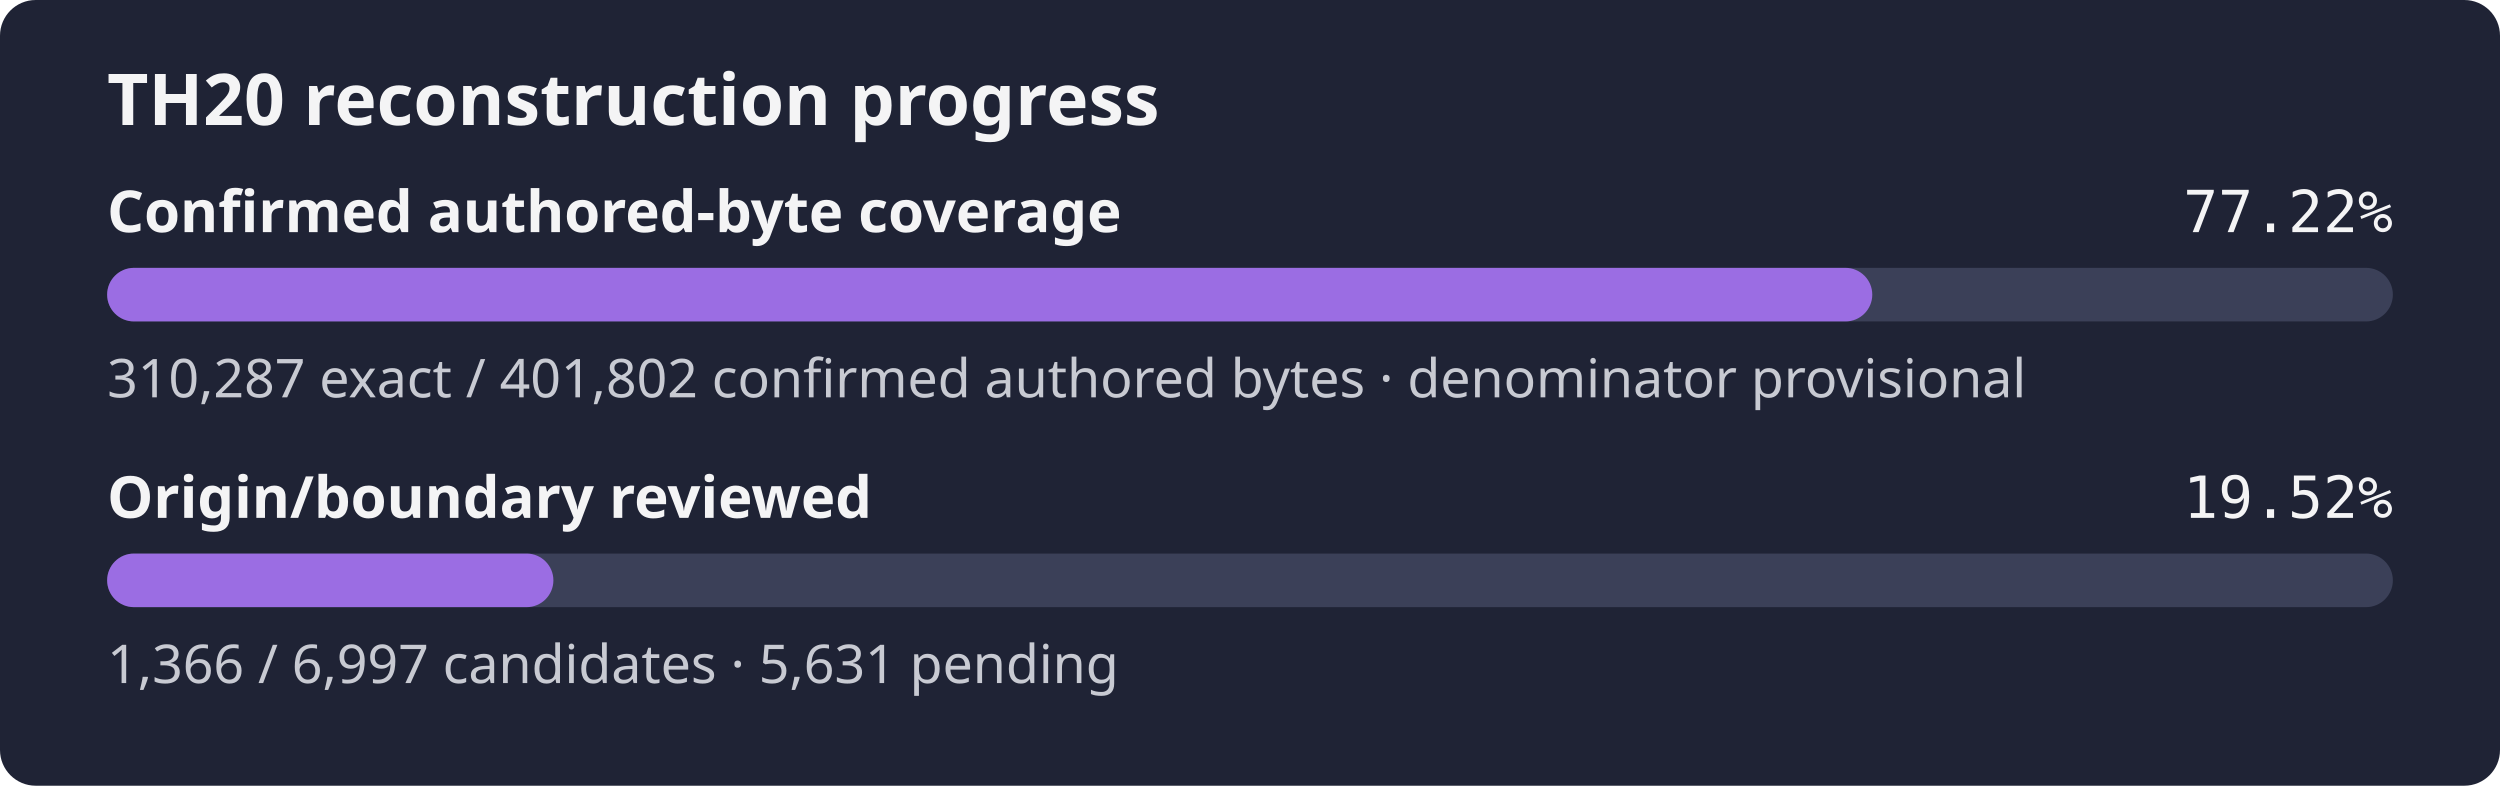
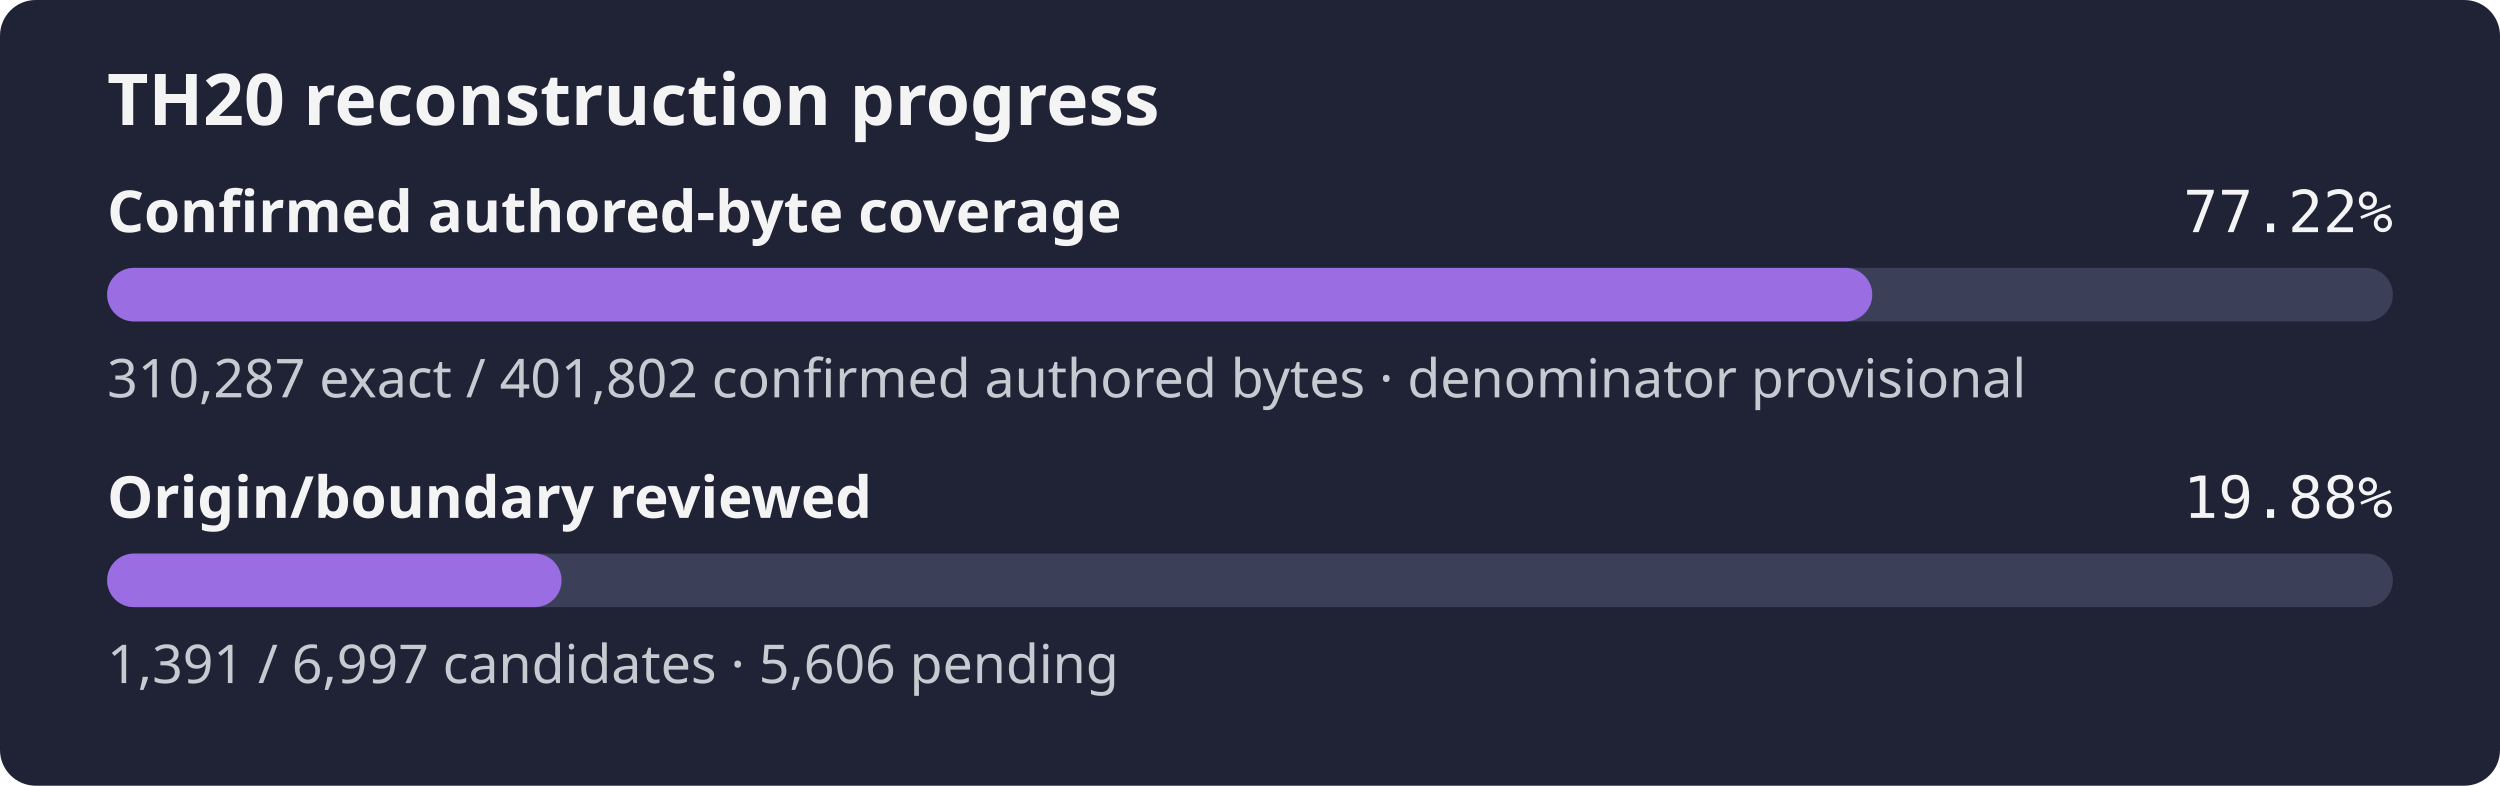
- <svg xmlns="http://www.w3.org/2000/svg" width="560" height="176" role="img" aria-label="TH20 reconstruction progress: 77.22% of the confirmed authored-byte set is exact, origin review 19.52%">
+ <svg xmlns="http://www.w3.org/2000/svg" width="560" height="176" role="img" aria-label="TH20 reconstruction progress: 77.22% of the confirmed authored-byte set is exact, origin review 19.88%">
  <rect width="560" height="176" rx="8" fill="#1f2335" />
  <text x="24" y="28" fill="#f4f4f5" font-family="sans-serif" font-size="16" font-weight="600">TH20 reconstruction progress</text>
  <text x="24" y="52" fill="#f4f4f5" font-family="sans-serif" font-size="13" font-weight="600">Confirmed authored-byte coverage</text>
  <text x="536" y="52" fill="#f4f4f5" text-anchor="end" font-family="monospace" font-size="13">77.22%</text>
  <rect x="24" y="60" width="512" height="12" rx="6" fill="#3b4058" />
  <rect x="24" y="60" width="395.39" height="12" rx="6" fill="#9b6de3" />
  <text x="24" y="89" fill="#c8cad2" font-family="sans-serif" font-size="12">310,287 exact / 401,802 confirmed authored bytes · denominator provisional</text>
  <text x="24" y="116" fill="#f4f4f5" font-family="sans-serif" font-size="13" font-weight="600">Origin/boundary reviewed</text>
-   <text x="536" y="116" fill="#f4f4f5" text-anchor="end" font-family="monospace" font-size="13">19.52%</text>
+   <text x="536" y="116" fill="#f4f4f5" text-anchor="end" font-family="monospace" font-size="13">19.88%</text>
  <rect x="24" y="124" width="512" height="12" rx="6" fill="#3b4058" />
-   <rect x="24" y="124" width="99.96" height="12" rx="6" fill="#9b6de3" />
-   <text x="24" y="153" fill="#c8cad2" font-family="sans-serif" font-size="12">1,366 / 6,997 candidates · 5,631 pending</text>
+   <rect x="24" y="124" width="101.79" height="12" rx="6" fill="#9b6de3" />
+   <text x="24" y="153" fill="#c8cad2" font-family="sans-serif" font-size="12">1,391 / 6,997 candidates · 5,606 pending</text>
</svg>
